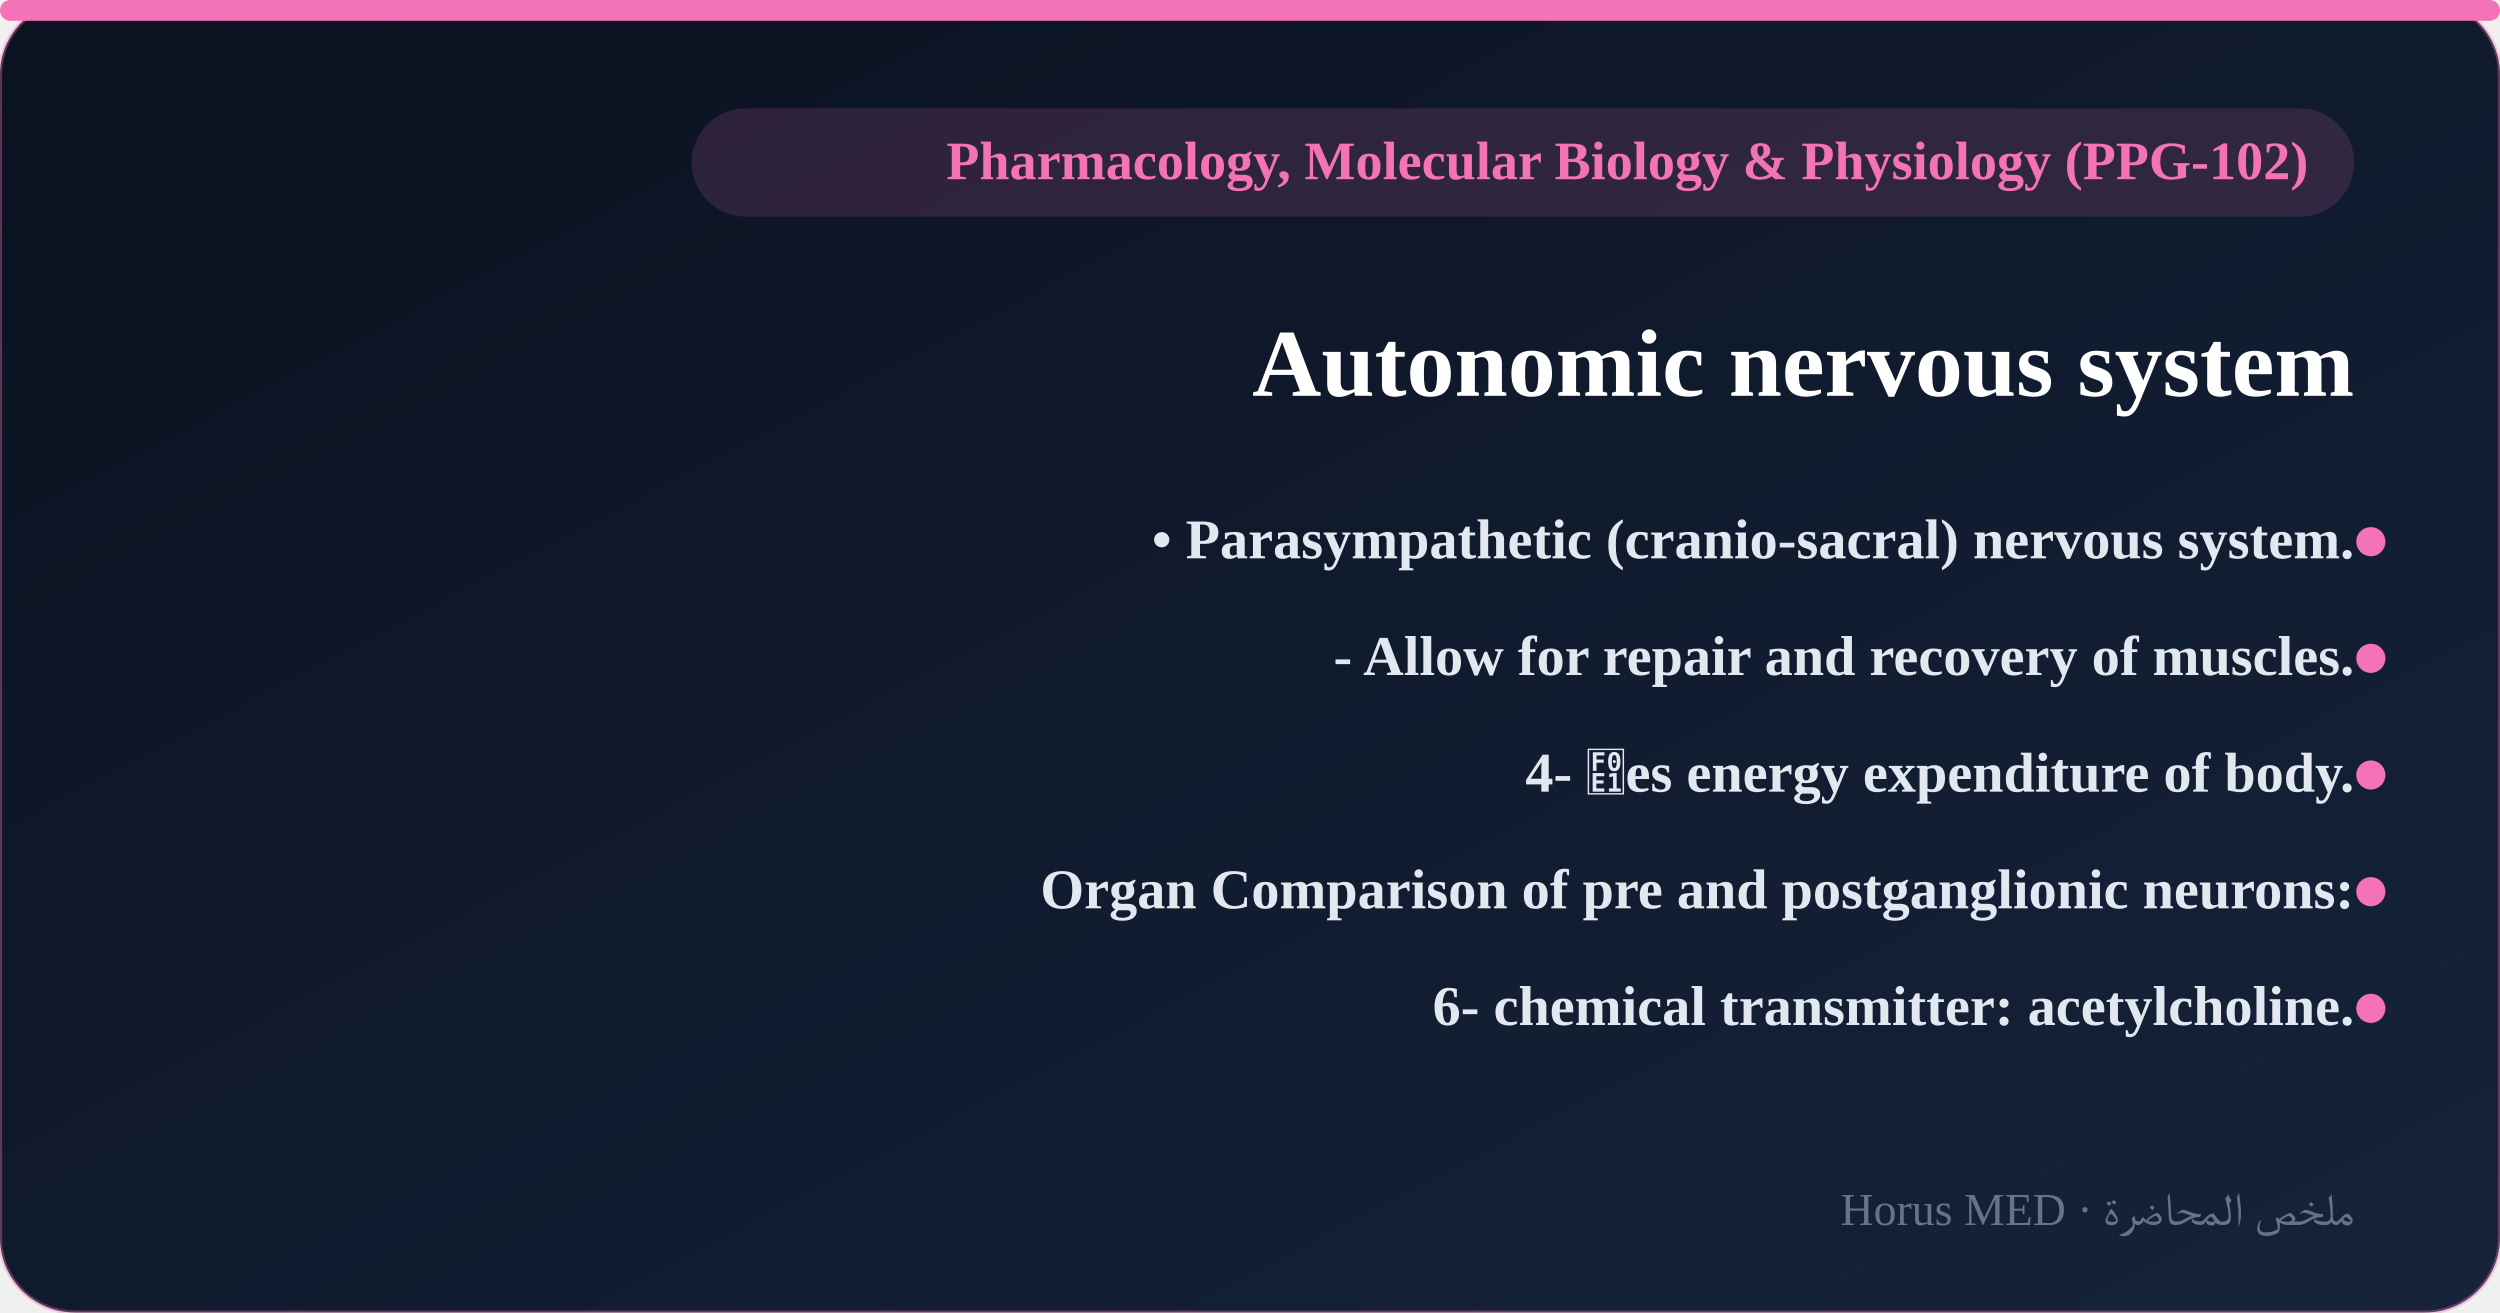
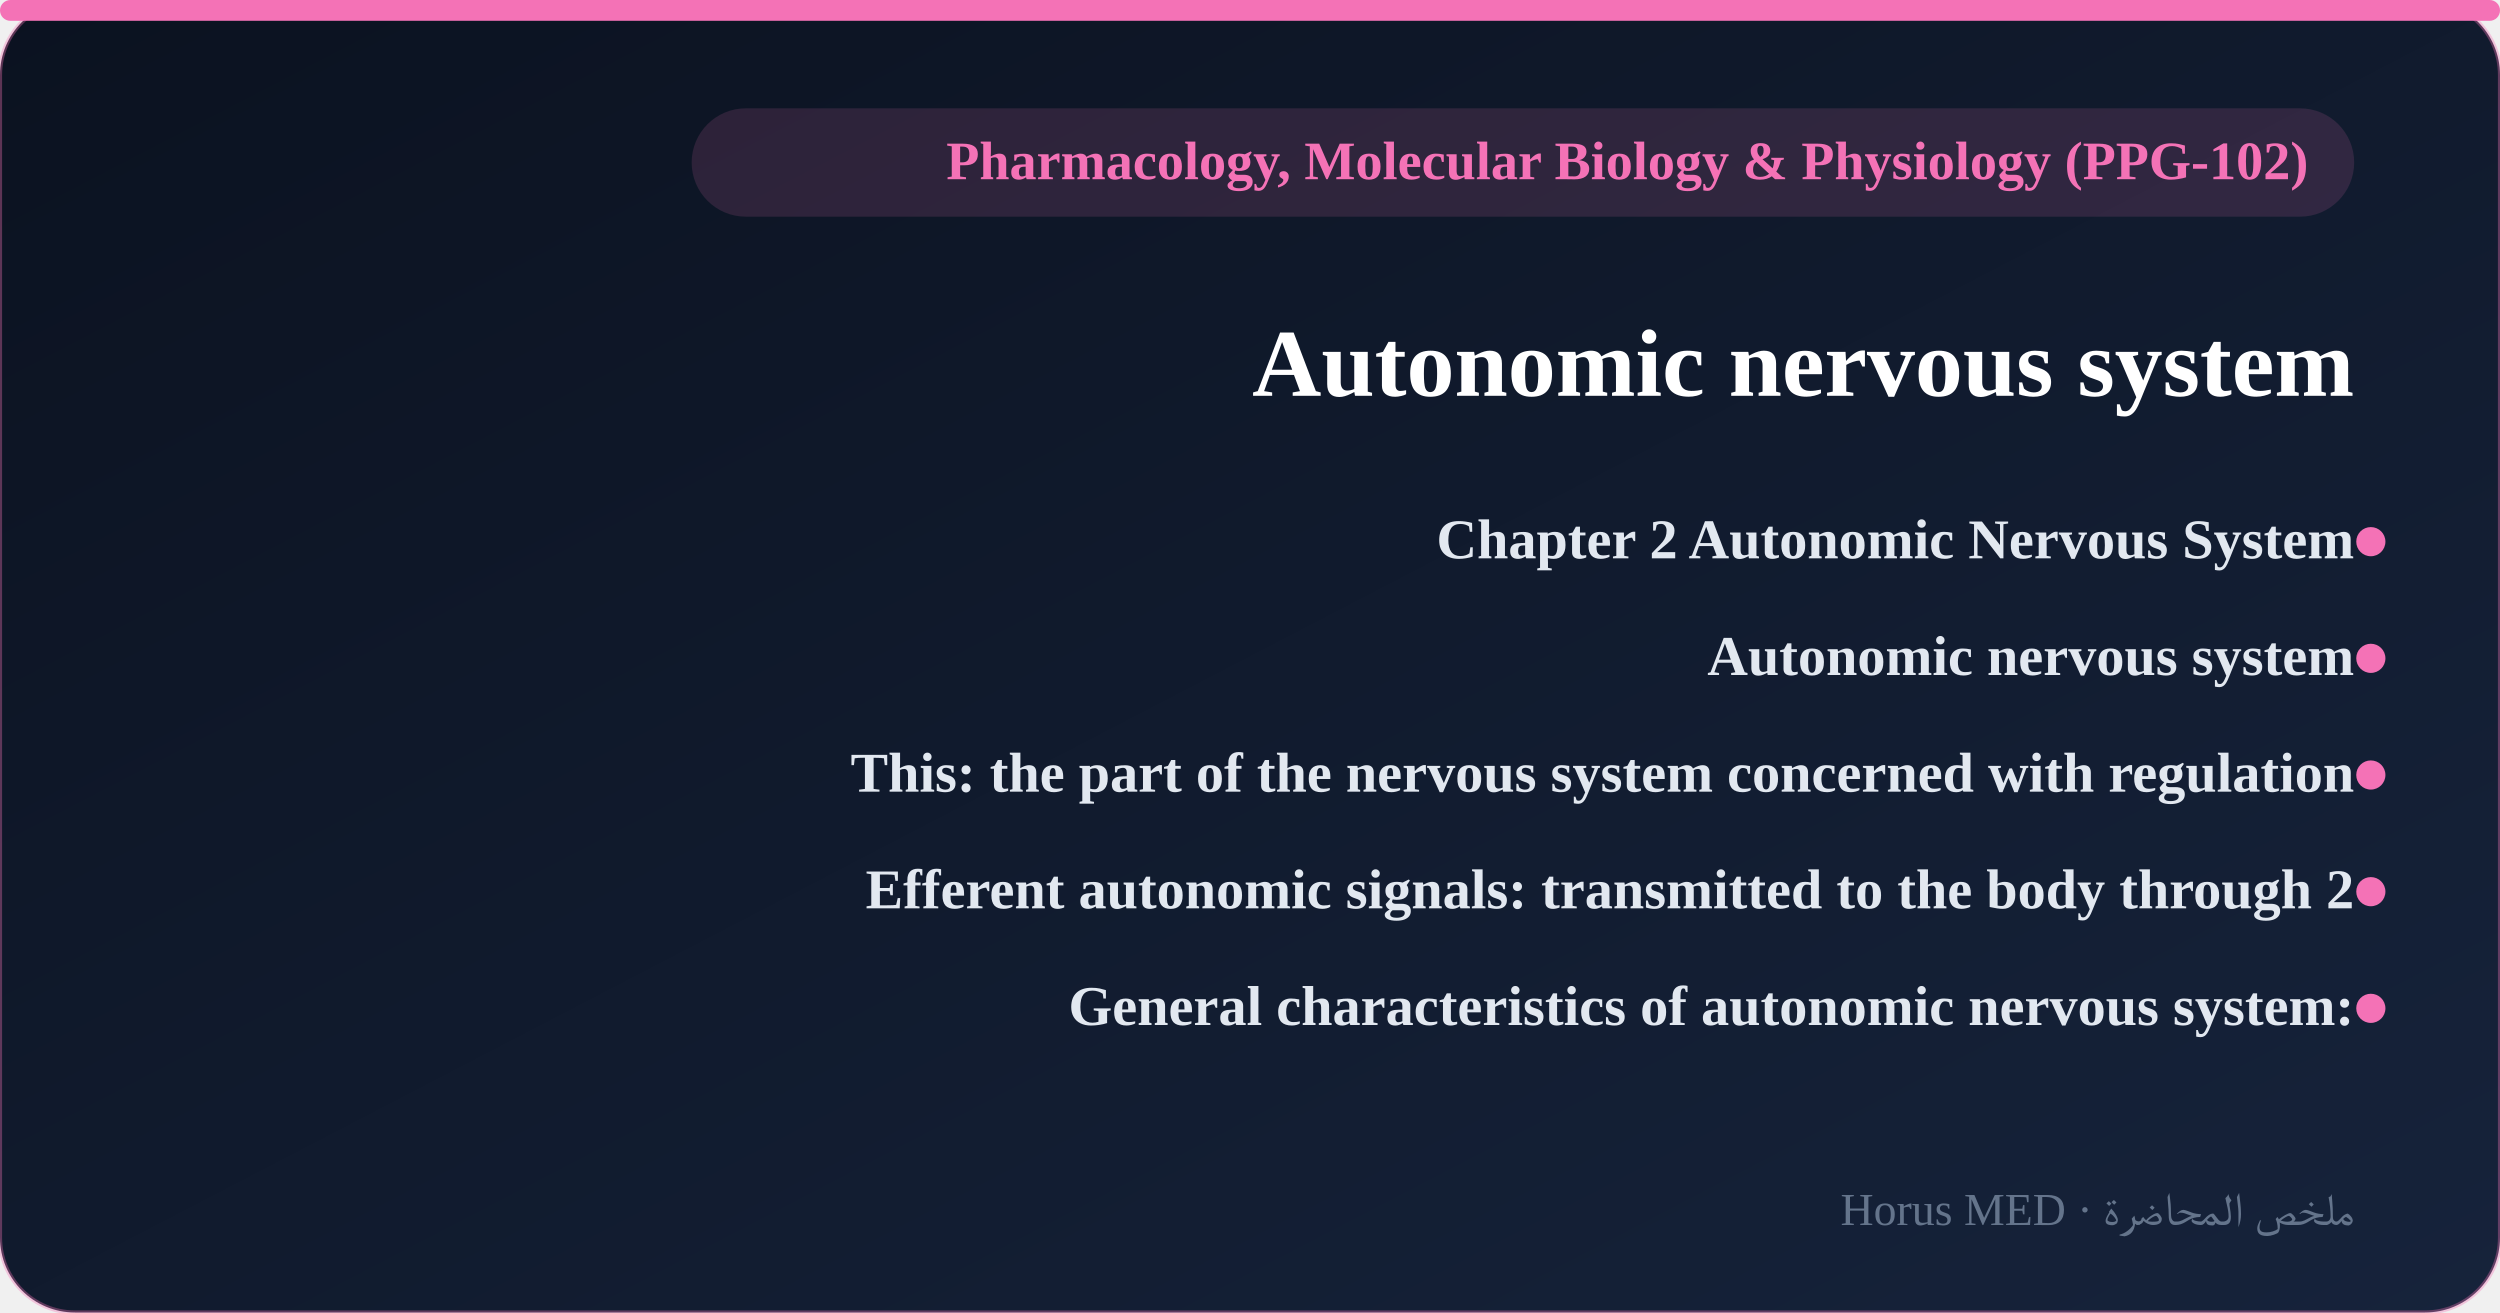
<svg xmlns="http://www.w3.org/2000/svg" width="1200" height="630" viewBox="0 0 1200 630">
  <defs>
    <linearGradient id="bg" x1="0" y1="0" x2="1" y2="1">
      <stop offset="0" stop-color="#0b1220" />
      <stop offset="1" stop-color="#16233b" />
    </linearGradient>
  </defs>
  <rect width="1200" height="630" rx="36" fill="url(#bg)" />
  <rect width="1200" height="630" rx="36" fill="none" stroke="#f472b6" stroke-opacity="0.35" stroke-width="2" />
  <rect x="0" y="0" width="1200" height="10" rx="5" fill="#f472b6" />
  <rect x="332" y="52" width="798" height="52" rx="26" fill="#f472b6" fill-opacity="0.14" />
  <text x="1108" y="86" text-anchor="end" font-size="26" fill="#f472b6" font-weight="700">Pharmacology, Molecular Biology &amp; Physiology (PPG-102)</text>
  <text x="1130" y="190" text-anchor="end" font-size="46" fill="#ffffff" font-weight="800">
    <tspan x="1130" dy="0">Autonomic nervous system</tspan>
  </text>
  <circle cx="1138" cy="260" r="7" fill="#f472b6" />
-   <text x="1130" y="268" text-anchor="end" font-size="27" fill="#e2e8f0" font-weight="600">• Parasympathetic (cranio-sacral) nervous system.</text>
+   <text x="1130" y="268" text-anchor="end" font-size="27" fill="#e2e8f0" font-weight="600">Chapter 2 Autonomic Nervous System</text>
  <circle cx="1138" cy="316" r="7" fill="#f472b6" />
-   <text x="1130" y="324" text-anchor="end" font-size="27" fill="#e2e8f0" font-weight="600">- Allow for repair and recovery of muscles.</text>
+   <text x="1130" y="324" text-anchor="end" font-size="27" fill="#e2e8f0" font-weight="600">Autonomic nervous system</text>
  <circle cx="1138" cy="372" r="7" fill="#f472b6" />
-   <text x="1130" y="380" text-anchor="end" font-size="27" fill="#e2e8f0" font-weight="600">4- es energy expenditure of body.</text>
+   <text x="1130" y="380" text-anchor="end" font-size="27" fill="#e2e8f0" font-weight="600">This: the part of the nervous system concerned with regulation</text>
  <circle cx="1138" cy="428" r="7" fill="#f472b6" />
-   <text x="1130" y="436" text-anchor="end" font-size="27" fill="#e2e8f0" font-weight="600">Organ Comparison of pre and postganglionic neurons:</text>
+   <text x="1130" y="436" text-anchor="end" font-size="27" fill="#e2e8f0" font-weight="600">Efferent autonomic signals: transmitted to the body through 2</text>
  <circle cx="1138" cy="484" r="7" fill="#f472b6" />
-   <text x="1130" y="492" text-anchor="end" font-size="27" fill="#e2e8f0" font-weight="600">6- chemical transmitter: acetylcholine.</text>
+   <text x="1130" y="492" text-anchor="end" font-size="27" fill="#e2e8f0" font-weight="600">General characteristics of autonomic nervous system:</text>
  <text x="1130" y="588" text-anchor="end" font-size="22" fill="#64748b">Horus MED · ملخص المحاضرة</text>
</svg>
